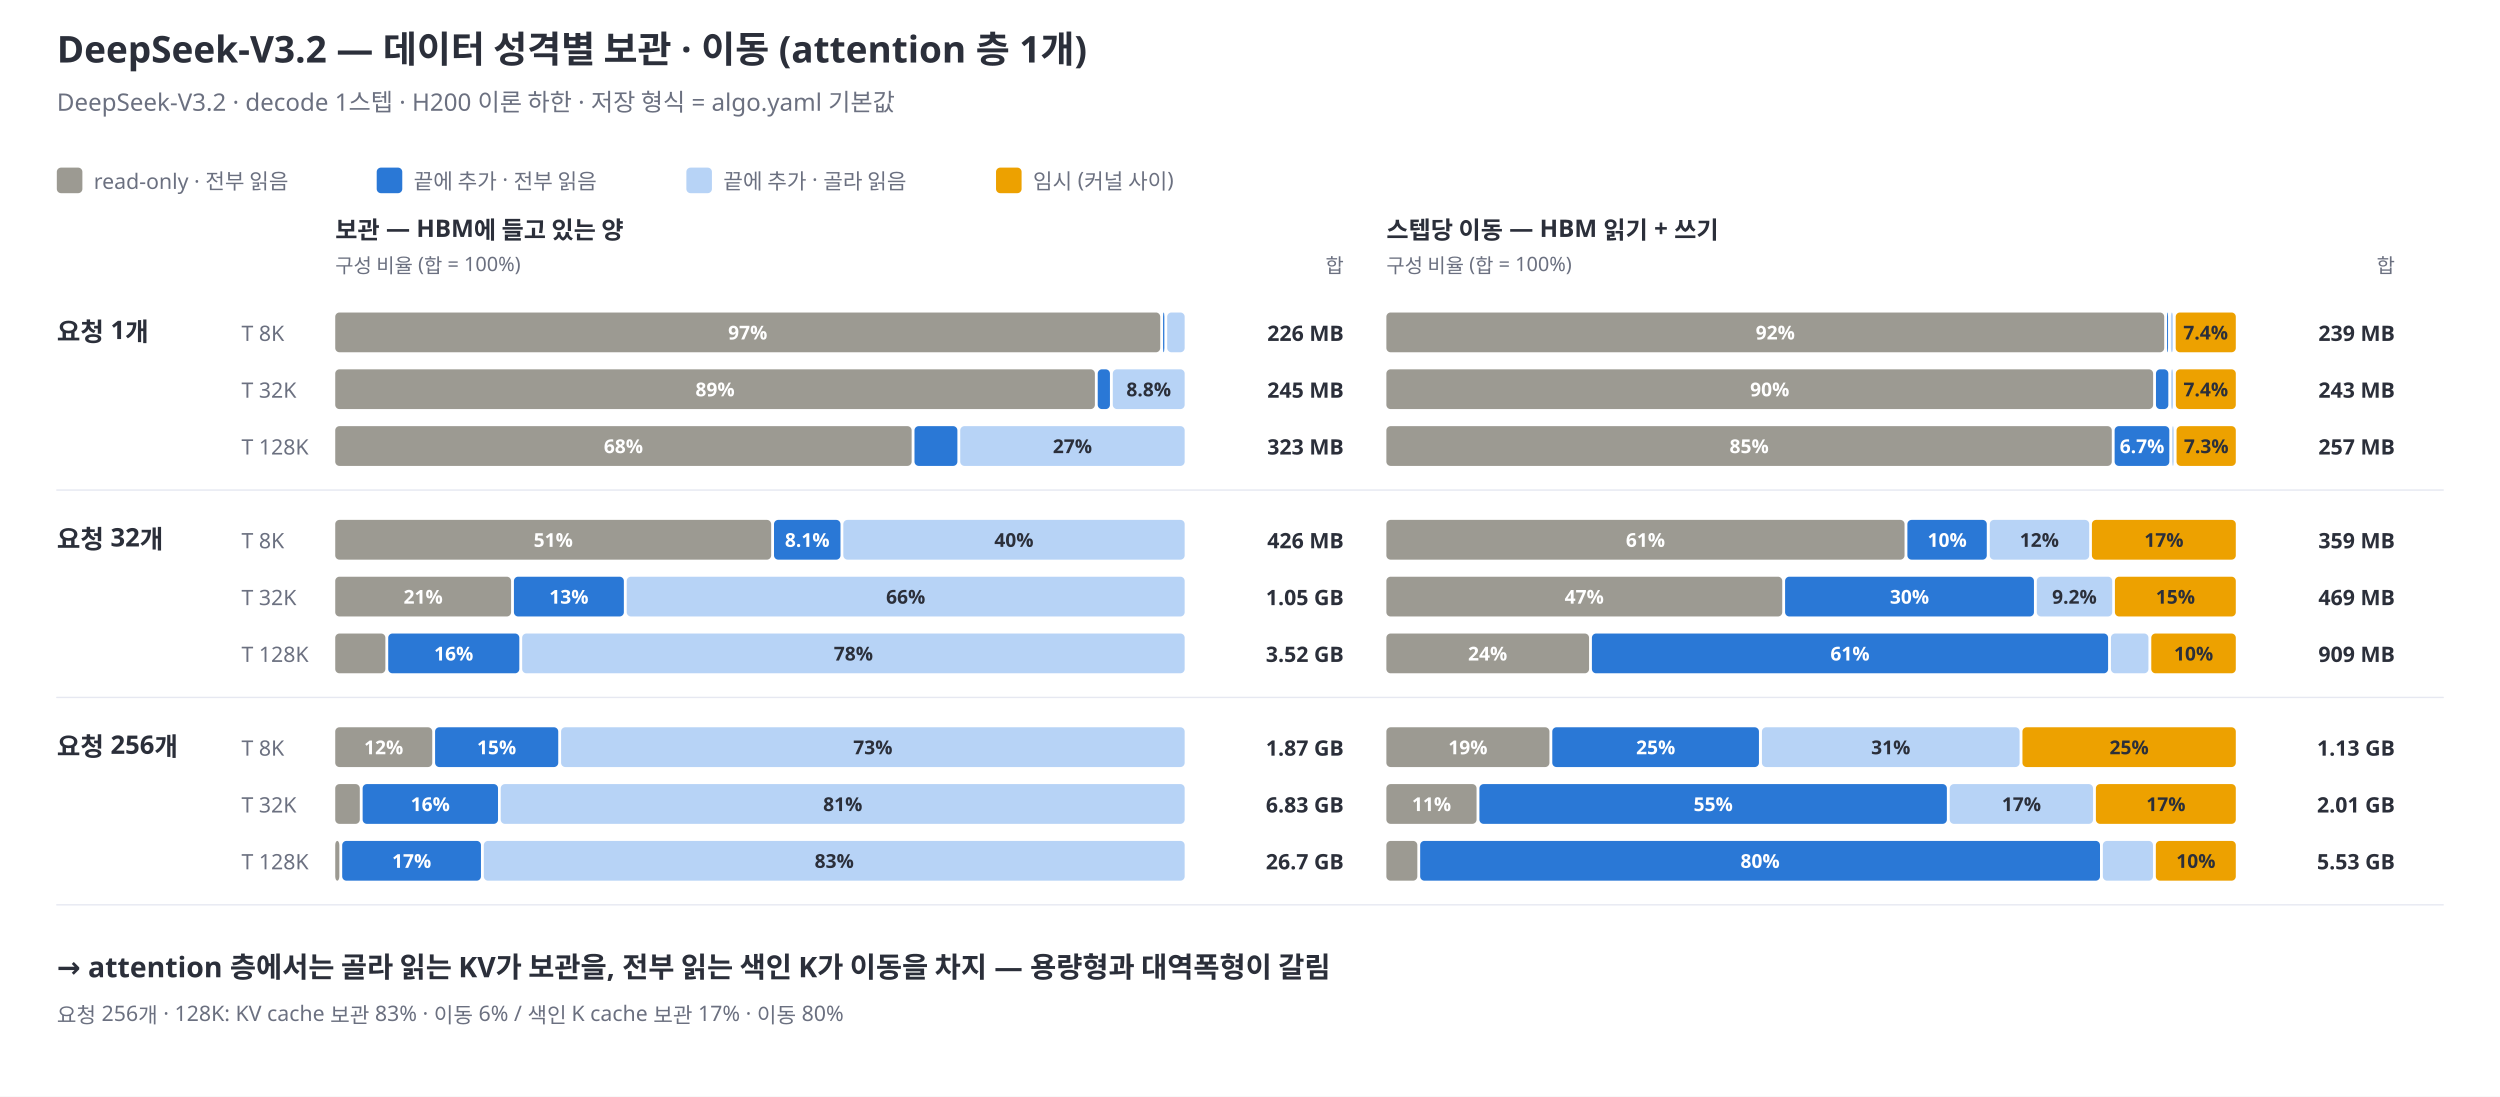
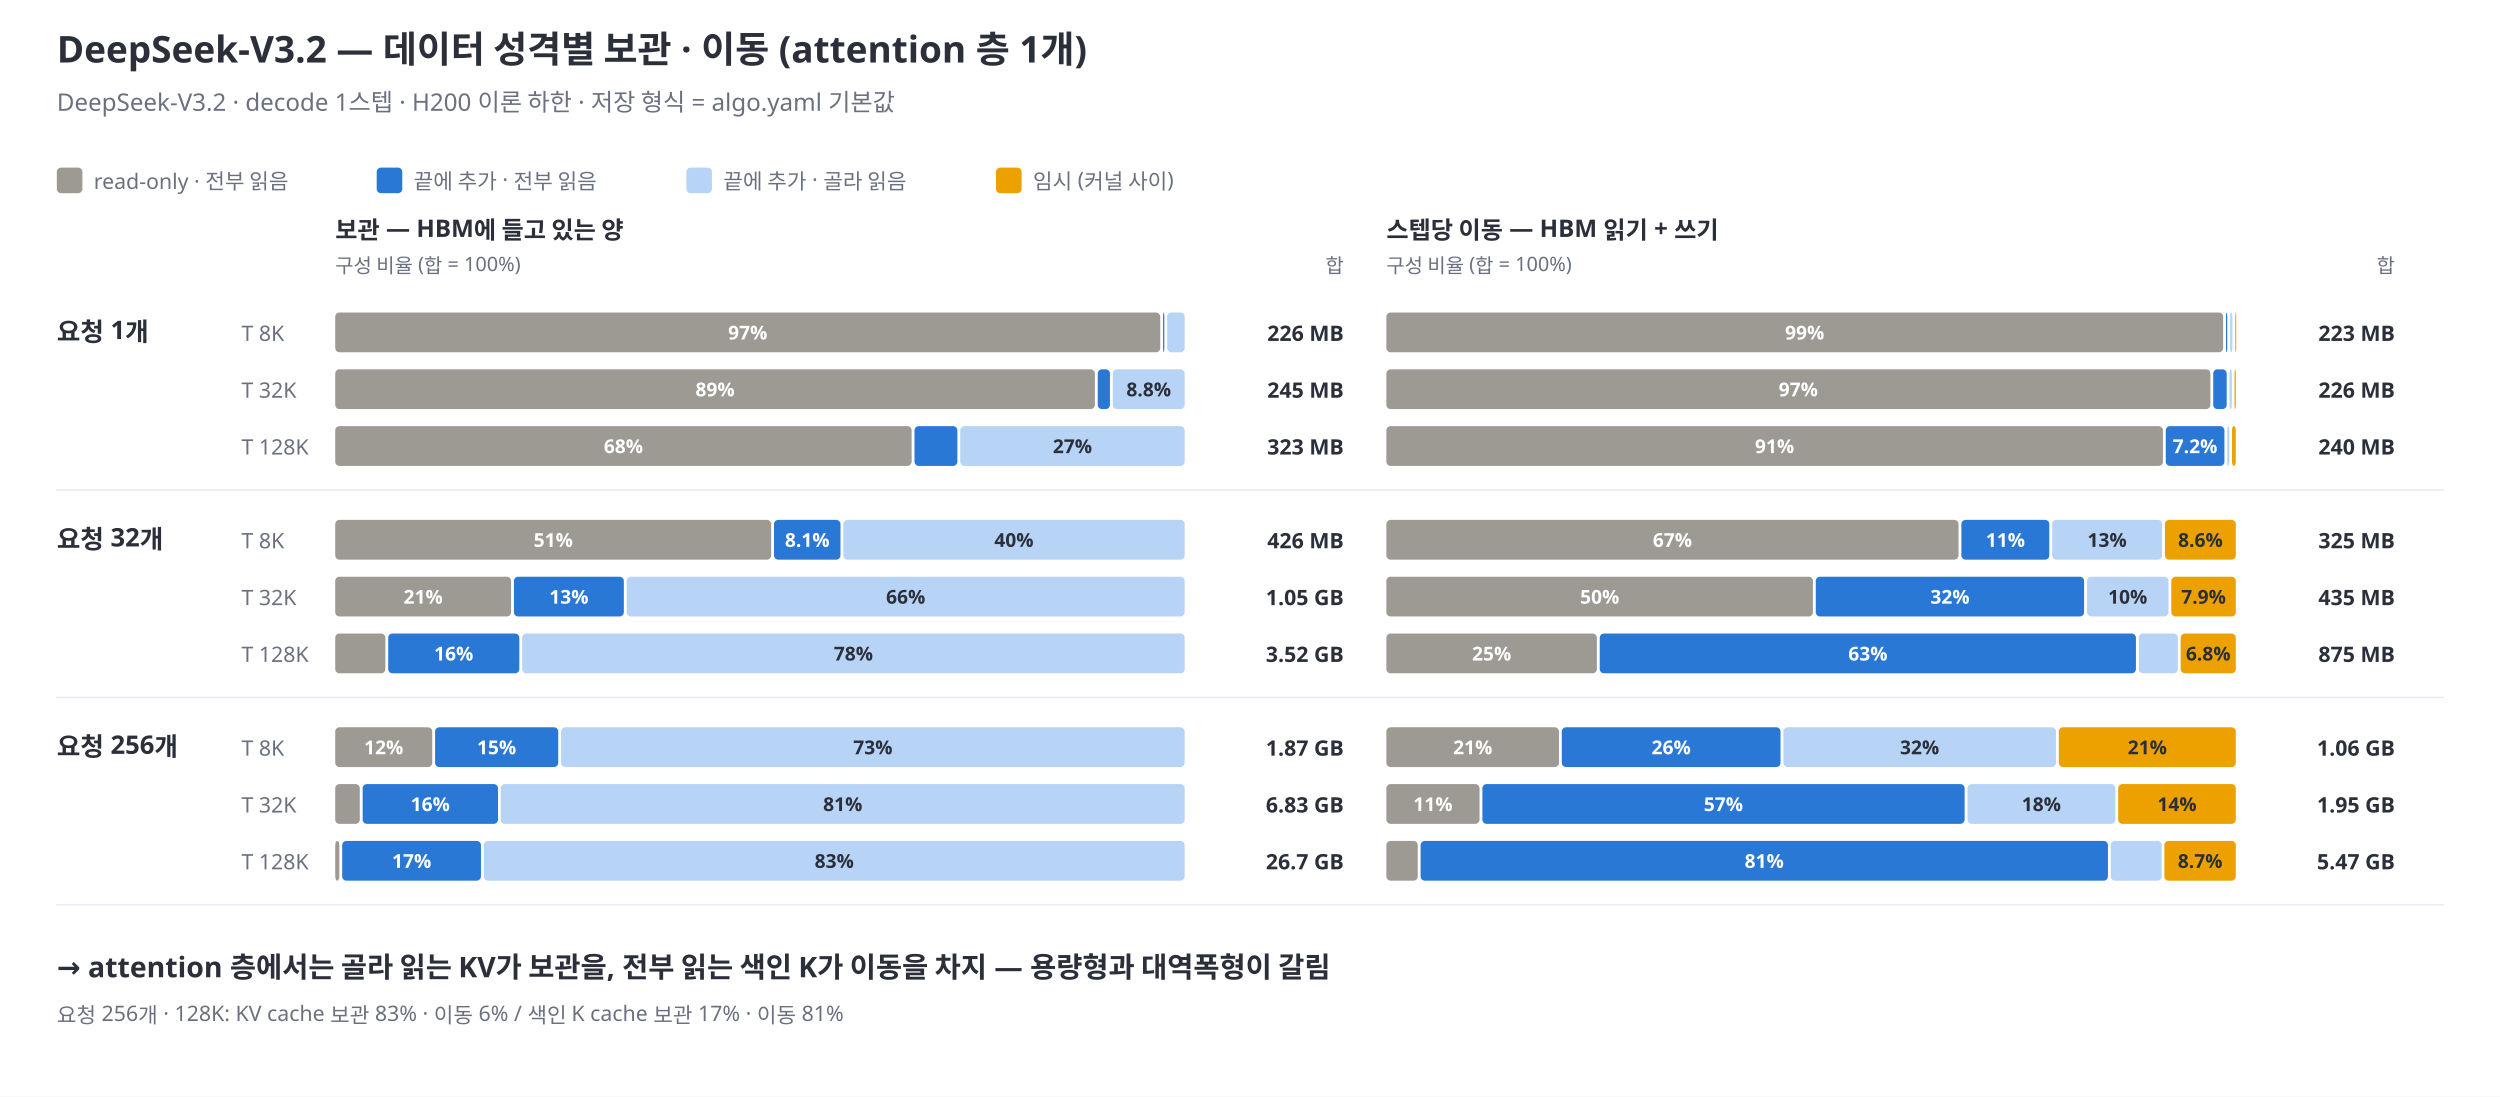
<svg xmlns="http://www.w3.org/2000/svg" viewBox="0 0 1760 772" width="1760" height="772">
  <rect width="100%" height="100%" fill="#ffffff" />
  <text x="40.0" y="44.0" font-family="'Noto Sans KR','Malgun Gothic',sans-serif" font-size="26" text-anchor="start" font-weight="700" fill="#2b2f3a">DeepSeek-V3.2 — 데이터 성격별 보관 · 이동 (attention 층 1개)</text>
  <text x="40.0" y="78.0" font-family="'Noto Sans KR','Malgun Gothic',sans-serif" font-size="17" text-anchor="start" font-weight="400" fill="#6b7080">DeepSeek-V3.2 · decode 1스텝 · H200 이론 하한 · 저장 형식 = algo.yaml 기본값</text>
  <rect x="40.0" y="118.0" width="18.0" height="18.0" rx="3" fill="#9c9a92" stroke="none" stroke-width="1" />
  <text x="66.0" y="133.0" font-family="'Noto Sans KR','Malgun Gothic',sans-serif" font-size="15" text-anchor="start" font-weight="400" fill="#6b7080">read-only · 전부 읽음</text>
  <rect x="265.2" y="118.0" width="18.0" height="18.0" rx="3" fill="#2a78d6" stroke="none" stroke-width="1" />
  <text x="291.2" y="133.0" font-family="'Noto Sans KR','Malgun Gothic',sans-serif" font-size="15" text-anchor="start" font-weight="400" fill="#6b7080">끝에 추가 · 전부 읽음</text>
  <rect x="483.2" y="118.0" width="18.0" height="18.0" rx="3" fill="#b7d3f6" stroke="none" stroke-width="1" />
  <text x="509.2" y="133.0" font-family="'Noto Sans KR','Malgun Gothic',sans-serif" font-size="15" text-anchor="start" font-weight="400" fill="#6b7080">끝에 추가 · 골라 읽음</text>
  <rect x="701.2" y="118.0" width="18.0" height="18.0" rx="3" fill="#eda100" stroke="none" stroke-width="1" />
  <text x="727.2" y="133.0" font-family="'Noto Sans KR','Malgun Gothic',sans-serif" font-size="15" text-anchor="start" font-weight="400" fill="#6b7080">임시 (커널 사이)</text>
  <text x="236.0" y="168.0" font-family="'Noto Sans KR','Malgun Gothic',sans-serif" font-size="17" text-anchor="start" font-weight="700" fill="#2b2f3a">보관 — HBM에 들고 있는 양</text>
  <text x="236.0" y="192.0" font-family="'Noto Sans KR','Malgun Gothic',sans-serif" font-size="14" text-anchor="start" font-weight="400" fill="#6b7080">구성 비율 (합 = 100%)</text>
  <text x="976.0" y="168.0" font-family="'Noto Sans KR','Malgun Gothic',sans-serif" font-size="17" text-anchor="start" font-weight="700" fill="#2b2f3a">스텝당 이동 — HBM 읽기 + 쓰기</text>
  <text x="976.0" y="192.0" font-family="'Noto Sans KR','Malgun Gothic',sans-serif" font-size="14" text-anchor="start" font-weight="400" fill="#6b7080">구성 비율 (합 = 100%)</text>
  <text x="946.0" y="192.0" font-family="'Noto Sans KR','Malgun Gothic',sans-serif" font-size="14" text-anchor="end" font-weight="400" fill="#6b7080">합</text>
  <text x="1686.0" y="192.0" font-family="'Noto Sans KR','Malgun Gothic',sans-serif" font-size="14" text-anchor="end" font-weight="400" fill="#6b7080">합</text>
  <text x="40.0" y="240.0" font-family="'Noto Sans KR','Malgun Gothic',sans-serif" font-size="18" text-anchor="start" font-weight="700" fill="#2b2f3a">요청 1개</text>
  <rect x="236.0" y="220.0" width="580.8" height="28.0" rx="3" fill="#9c9a92" stroke="none" stroke-width="1" />
  <text x="526.4" y="239.0" font-family="'Noto Sans KR','Malgun Gothic',sans-serif" font-size="13.5" text-anchor="middle" font-weight="700" fill="#ffffff">97%</text>
  <rect x="818.8" y="220.0" width="0.9" height="28.0" rx="3" fill="#2a78d6" stroke="none" stroke-width="1" />
  <rect x="821.7" y="220.0" width="12.3" height="28.0" rx="3" fill="#b7d3f6" stroke="none" stroke-width="1" />
  <text x="946.0" y="240.0" font-family="'Noto Sans KR','Malgun Gothic',sans-serif" font-size="15" text-anchor="end" font-weight="700" fill="#2b2f3a">226 MB</text>
-   <rect x="976.0" y="220.0" width="547.6" height="28.0" rx="3" fill="#9c9a92" stroke="none" stroke-width="1" />
-   <text x="1249.8" y="239.0" font-family="'Noto Sans KR','Malgun Gothic',sans-serif" font-size="13.5" text-anchor="middle" font-weight="700" fill="#ffffff">92%</text>
-   <rect x="1525.6" y="220.0" width="0.7" height="28.0" rx="3" fill="#2a78d6" stroke="none" stroke-width="1" />
-   <rect x="1528.3" y="220.0" width="1.4" height="28.0" rx="3" fill="#b7d3f6" stroke="none" stroke-width="1" />
-   <rect x="1531.7" y="220.0" width="42.3" height="28.0" rx="3" fill="#eda100" stroke="none" stroke-width="1" />
-   <text x="1552.8" y="239.0" font-family="'Noto Sans KR','Malgun Gothic',sans-serif" font-size="13.5" text-anchor="middle" font-weight="700" fill="#2b2f3a">7.4%</text>
-   <text x="1686.0" y="240.0" font-family="'Noto Sans KR','Malgun Gothic',sans-serif" font-size="15" text-anchor="end" font-weight="700" fill="#2b2f3a">239 MB</text>
+   <rect x="976.0" y="220.0" width="589.1" height="28.0" rx="3" fill="#9c9a92" stroke="none" stroke-width="1" />
+   <text x="1270.5" y="239.0" font-family="'Noto Sans KR','Malgun Gothic',sans-serif" font-size="13.5" text-anchor="middle" font-weight="700" fill="#ffffff">99%</text>
+   <rect x="1567.1" y="220.0" width="0.9" height="28.0" rx="3" fill="#2a78d6" stroke="none" stroke-width="1" />
+   <rect x="1570.0" y="220.0" width="1.6" height="28.0" rx="3" fill="#b7d3f6" stroke="none" stroke-width="1" />
+   <rect x="1573.6" y="220.0" width="0.7" height="28.0" rx="3" fill="#eda100" stroke="none" stroke-width="1" />
+   <text x="1686.0" y="240.0" font-family="'Noto Sans KR','Malgun Gothic',sans-serif" font-size="15" text-anchor="end" font-weight="700" fill="#2b2f3a">223 MB</text>
  <text x="170.0" y="240.0" font-family="'Noto Sans KR','Malgun Gothic',sans-serif" font-size="15" text-anchor="start" font-weight="400" fill="#6b7080">T 8K</text>
  <rect x="236.0" y="260.0" width="534.8" height="28.0" rx="3" fill="#9c9a92" stroke="none" stroke-width="1" />
  <text x="503.4" y="279.0" font-family="'Noto Sans KR','Malgun Gothic',sans-serif" font-size="13.5" text-anchor="middle" font-weight="700" fill="#ffffff">89%</text>
  <rect x="772.8" y="260.0" width="8.6" height="28.0" rx="3" fill="#2a78d6" stroke="none" stroke-width="1" />
  <rect x="783.4" y="260.0" width="50.6" height="28.0" rx="3" fill="#b7d3f6" stroke="none" stroke-width="1" />
  <text x="808.7" y="279.0" font-family="'Noto Sans KR','Malgun Gothic',sans-serif" font-size="13.5" text-anchor="middle" font-weight="700" fill="#2b2f3a">8.8%</text>
  <text x="946.0" y="280.0" font-family="'Noto Sans KR','Malgun Gothic',sans-serif" font-size="15" text-anchor="end" font-weight="700" fill="#2b2f3a">245 MB</text>
-   <rect x="976.0" y="260.0" width="539.8" height="28.0" rx="3" fill="#9c9a92" stroke="none" stroke-width="1" />
-   <text x="1245.9" y="279.0" font-family="'Noto Sans KR','Malgun Gothic',sans-serif" font-size="13.5" text-anchor="middle" font-weight="700" fill="#ffffff">90%</text>
-   <rect x="1517.8" y="260.0" width="8.7" height="28.0" rx="3" fill="#2a78d6" stroke="none" stroke-width="1" />
-   <rect x="1528.5" y="260.0" width="1.3" height="28.0" rx="3" fill="#b7d3f6" stroke="none" stroke-width="1" />
-   <rect x="1531.8" y="260.0" width="42.2" height="28.0" rx="3" fill="#eda100" stroke="none" stroke-width="1" />
-   <text x="1552.9" y="279.0" font-family="'Noto Sans KR','Malgun Gothic',sans-serif" font-size="13.5" text-anchor="middle" font-weight="700" fill="#2b2f3a">7.4%</text>
-   <text x="1686.0" y="280.0" font-family="'Noto Sans KR','Malgun Gothic',sans-serif" font-size="15" text-anchor="end" font-weight="700" fill="#2b2f3a">243 MB</text>
+   <rect x="976.0" y="260.0" width="580.1" height="28.0" rx="3" fill="#9c9a92" stroke="none" stroke-width="1" />
+   <text x="1266.0" y="279.0" font-family="'Noto Sans KR','Malgun Gothic',sans-serif" font-size="13.5" text-anchor="middle" font-weight="700" fill="#ffffff">97%</text>
+   <rect x="1558.1" y="260.0" width="9.5" height="28.0" rx="3" fill="#2a78d6" stroke="none" stroke-width="1" />
+   <rect x="1569.6" y="260.0" width="1.6" height="28.0" rx="3" fill="#b7d3f6" stroke="none" stroke-width="1" />
+   <rect x="1573.1" y="260.0" width="0.9" height="28.0" rx="3" fill="#eda100" stroke="none" stroke-width="1" />
+   <text x="1686.0" y="280.0" font-family="'Noto Sans KR','Malgun Gothic',sans-serif" font-size="15" text-anchor="end" font-weight="700" fill="#2b2f3a">226 MB</text>
  <text x="170.0" y="280.0" font-family="'Noto Sans KR','Malgun Gothic',sans-serif" font-size="15" text-anchor="start" font-weight="400" fill="#6b7080">T 32K</text>
  <rect x="236.0" y="300.0" width="405.8" height="28.0" rx="3" fill="#9c9a92" stroke="none" stroke-width="1" />
  <text x="438.9" y="319.0" font-family="'Noto Sans KR','Malgun Gothic',sans-serif" font-size="13.5" text-anchor="middle" font-weight="700" fill="#ffffff">68%</text>
  <rect x="643.8" y="300.0" width="30.2" height="28.0" rx="3" fill="#2a78d6" stroke="none" stroke-width="1" />
  <rect x="676.0" y="300.0" width="158.0" height="28.0" rx="3" fill="#b7d3f6" stroke="none" stroke-width="1" />
  <text x="755.0" y="319.0" font-family="'Noto Sans KR','Malgun Gothic',sans-serif" font-size="13.5" text-anchor="middle" font-weight="700" fill="#2b2f3a">27%</text>
  <text x="946.0" y="320.0" font-family="'Noto Sans KR','Malgun Gothic',sans-serif" font-size="15" text-anchor="end" font-weight="700" fill="#2b2f3a">323 MB</text>
-   <rect x="976.0" y="300.0" width="510.7" height="28.0" rx="3" fill="#9c9a92" stroke="none" stroke-width="1" />
-   <text x="1231.4" y="319.0" font-family="'Noto Sans KR','Malgun Gothic',sans-serif" font-size="13.5" text-anchor="middle" font-weight="700" fill="#ffffff">85%</text>
-   <rect x="1488.7" y="300.0" width="38.5" height="28.0" rx="3" fill="#2a78d6" stroke="none" stroke-width="1" />
-   <text x="1508.0" y="319.0" font-family="'Noto Sans KR','Malgun Gothic',sans-serif" font-size="13.5" text-anchor="middle" font-weight="700" fill="#ffffff">6.7%</text>
-   <rect x="1529.2" y="300.0" width="1.1" height="28.0" rx="3" fill="#b7d3f6" stroke="none" stroke-width="1" />
-   <rect x="1532.3" y="300.0" width="41.7" height="28.0" rx="3" fill="#eda100" stroke="none" stroke-width="1" />
-   <text x="1553.2" y="319.0" font-family="'Noto Sans KR','Malgun Gothic',sans-serif" font-size="13.5" text-anchor="middle" font-weight="700" fill="#2b2f3a">7.3%</text>
-   <text x="1686.0" y="320.0" font-family="'Noto Sans KR','Malgun Gothic',sans-serif" font-size="15" text-anchor="end" font-weight="700" fill="#2b2f3a">257 MB</text>
+   <rect x="976.0" y="300.0" width="546.7" height="28.0" rx="3" fill="#9c9a92" stroke="none" stroke-width="1" />
+   <text x="1249.3" y="319.0" font-family="'Noto Sans KR','Malgun Gothic',sans-serif" font-size="13.5" text-anchor="middle" font-weight="700" fill="#ffffff">91%</text>
+   <rect x="1524.7" y="300.0" width="41.3" height="28.0" rx="3" fill="#2a78d6" stroke="none" stroke-width="1" />
+   <text x="1545.3" y="319.0" font-family="'Noto Sans KR','Malgun Gothic',sans-serif" font-size="13.5" text-anchor="middle" font-weight="700" fill="#ffffff">7.2%</text>
+   <rect x="1568.0" y="300.0" width="1.4" height="28.0" rx="3" fill="#b7d3f6" stroke="none" stroke-width="1" />
+   <rect x="1571.3" y="300.0" width="2.7" height="28.0" rx="3" fill="#eda100" stroke="none" stroke-width="1" />
+   <text x="1686.0" y="320.0" font-family="'Noto Sans KR','Malgun Gothic',sans-serif" font-size="15" text-anchor="end" font-weight="700" fill="#2b2f3a">240 MB</text>
  <text x="170.0" y="320.0" font-family="'Noto Sans KR','Malgun Gothic',sans-serif" font-size="15" text-anchor="start" font-weight="400" fill="#6b7080">T 128K</text>
  <line x1="40.0" y1="345.0" x2="1720.0" y2="345.0" stroke="#e6e8f1" stroke-width="1" stroke-linecap="round" />
  <text x="40.0" y="386.0" font-family="'Noto Sans KR','Malgun Gothic',sans-serif" font-size="18" text-anchor="start" font-weight="700" fill="#2b2f3a">요청 32개</text>
  <rect x="236.0" y="366.0" width="306.9" height="28.0" rx="3" fill="#9c9a92" stroke="none" stroke-width="1" />
  <text x="389.5" y="385.0" font-family="'Noto Sans KR','Malgun Gothic',sans-serif" font-size="13.5" text-anchor="middle" font-weight="700" fill="#ffffff">51%</text>
  <rect x="544.9" y="366.0" width="46.8" height="28.0" rx="3" fill="#2a78d6" stroke="none" stroke-width="1" />
  <text x="568.3" y="385.0" font-family="'Noto Sans KR','Malgun Gothic',sans-serif" font-size="13.5" text-anchor="middle" font-weight="700" fill="#ffffff">8.1%</text>
  <rect x="593.7" y="366.0" width="240.3" height="28.0" rx="3" fill="#b7d3f6" stroke="none" stroke-width="1" />
  <text x="713.8" y="385.0" font-family="'Noto Sans KR','Malgun Gothic',sans-serif" font-size="13.5" text-anchor="middle" font-weight="700" fill="#2b2f3a">40%</text>
  <text x="946.0" y="386.0" font-family="'Noto Sans KR','Malgun Gothic',sans-serif" font-size="15" text-anchor="end" font-weight="700" fill="#2b2f3a">426 MB</text>
-   <rect x="976.0" y="366.0" width="364.8" height="28.0" rx="3" fill="#9c9a92" stroke="none" stroke-width="1" />
-   <text x="1158.4" y="385.0" font-family="'Noto Sans KR','Malgun Gothic',sans-serif" font-size="13.5" text-anchor="middle" font-weight="700" fill="#ffffff">61%</text>
-   <rect x="1342.8" y="366.0" width="55.9" height="28.0" rx="3" fill="#2a78d6" stroke="none" stroke-width="1" />
-   <text x="1370.8" y="385.0" font-family="'Noto Sans KR','Malgun Gothic',sans-serif" font-size="13.5" text-anchor="middle" font-weight="700" fill="#ffffff">10%</text>
-   <rect x="1400.8" y="366.0" width="70.0" height="28.0" rx="3" fill="#b7d3f6" stroke="none" stroke-width="1" />
-   <text x="1435.7" y="385.0" font-family="'Noto Sans KR','Malgun Gothic',sans-serif" font-size="13.5" text-anchor="middle" font-weight="700" fill="#2b2f3a">12%</text>
-   <rect x="1472.7" y="366.0" width="101.3" height="28.0" rx="3" fill="#eda100" stroke="none" stroke-width="1" />
-   <text x="1523.4" y="385.0" font-family="'Noto Sans KR','Malgun Gothic',sans-serif" font-size="13.5" text-anchor="middle" font-weight="700" fill="#2b2f3a">17%</text>
-   <text x="1686.0" y="386.0" font-family="'Noto Sans KR','Malgun Gothic',sans-serif" font-size="15" text-anchor="end" font-weight="700" fill="#2b2f3a">359 MB</text>
+   <rect x="976.0" y="366.0" width="402.8" height="28.0" rx="3" fill="#9c9a92" stroke="none" stroke-width="1" />
+   <text x="1177.4" y="385.0" font-family="'Noto Sans KR','Malgun Gothic',sans-serif" font-size="13.5" text-anchor="middle" font-weight="700" fill="#ffffff">67%</text>
+   <rect x="1380.8" y="366.0" width="61.9" height="28.0" rx="3" fill="#2a78d6" stroke="none" stroke-width="1" />
+   <text x="1411.8" y="385.0" font-family="'Noto Sans KR','Malgun Gothic',sans-serif" font-size="13.5" text-anchor="middle" font-weight="700" fill="#ffffff">11%</text>
+   <rect x="1444.7" y="366.0" width="77.4" height="28.0" rx="3" fill="#b7d3f6" stroke="none" stroke-width="1" />
+   <text x="1483.4" y="385.0" font-family="'Noto Sans KR','Malgun Gothic',sans-serif" font-size="13.5" text-anchor="middle" font-weight="700" fill="#2b2f3a">13%</text>
+   <rect x="1524.1" y="366.0" width="49.9" height="28.0" rx="3" fill="#eda100" stroke="none" stroke-width="1" />
+   <text x="1549.1" y="385.0" font-family="'Noto Sans KR','Malgun Gothic',sans-serif" font-size="13.5" text-anchor="middle" font-weight="700" fill="#2b2f3a">8.6%</text>
+   <text x="1686.0" y="386.0" font-family="'Noto Sans KR','Malgun Gothic',sans-serif" font-size="15" text-anchor="end" font-weight="700" fill="#2b2f3a">325 MB</text>
  <text x="170.0" y="386.0" font-family="'Noto Sans KR','Malgun Gothic',sans-serif" font-size="15" text-anchor="start" font-weight="400" fill="#6b7080">T 8K</text>
  <rect x="236.0" y="406.0" width="123.8" height="28.0" rx="3" fill="#9c9a92" stroke="none" stroke-width="1" />
  <text x="297.9" y="425.0" font-family="'Noto Sans KR','Malgun Gothic',sans-serif" font-size="13.5" text-anchor="middle" font-weight="700" fill="#ffffff">21%</text>
  <rect x="361.8" y="406.0" width="77.4" height="28.0" rx="3" fill="#2a78d6" stroke="none" stroke-width="1" />
  <text x="400.5" y="425.0" font-family="'Noto Sans KR','Malgun Gothic',sans-serif" font-size="13.5" text-anchor="middle" font-weight="700" fill="#ffffff">13%</text>
  <rect x="441.2" y="406.0" width="392.8" height="28.0" rx="3" fill="#b7d3f6" stroke="none" stroke-width="1" />
  <text x="637.6" y="425.0" font-family="'Noto Sans KR','Malgun Gothic',sans-serif" font-size="13.5" text-anchor="middle" font-weight="700" fill="#2b2f3a">66%</text>
  <text x="946.0" y="426.0" font-family="'Noto Sans KR','Malgun Gothic',sans-serif" font-size="15" text-anchor="end" font-weight="700" fill="#2b2f3a">1.05 GB</text>
-   <rect x="976.0" y="406.0" width="278.7" height="28.0" rx="3" fill="#9c9a92" stroke="none" stroke-width="1" />
-   <text x="1115.3" y="425.0" font-family="'Noto Sans KR','Malgun Gothic',sans-serif" font-size="13.5" text-anchor="middle" font-weight="700" fill="#ffffff">47%</text>
-   <rect x="1256.7" y="406.0" width="175.2" height="28.0" rx="3" fill="#2a78d6" stroke="none" stroke-width="1" />
-   <text x="1344.3" y="425.0" font-family="'Noto Sans KR','Malgun Gothic',sans-serif" font-size="13.5" text-anchor="middle" font-weight="700" fill="#ffffff">30%</text>
-   <rect x="1433.9" y="406.0" width="53.1" height="28.0" rx="3" fill="#b7d3f6" stroke="none" stroke-width="1" />
-   <text x="1460.4" y="425.0" font-family="'Noto Sans KR','Malgun Gothic',sans-serif" font-size="13.5" text-anchor="middle" font-weight="700" fill="#2b2f3a">9.2%</text>
-   <rect x="1488.9" y="406.0" width="85.1" height="28.0" rx="3" fill="#eda100" stroke="none" stroke-width="1" />
-   <text x="1531.5" y="425.0" font-family="'Noto Sans KR','Malgun Gothic',sans-serif" font-size="13.5" text-anchor="middle" font-weight="700" fill="#2b2f3a">15%</text>
-   <text x="1686.0" y="426.0" font-family="'Noto Sans KR','Malgun Gothic',sans-serif" font-size="15" text-anchor="end" font-weight="700" fill="#2b2f3a">469 MB</text>
+   <rect x="976.0" y="406.0" width="300.3" height="28.0" rx="3" fill="#9c9a92" stroke="none" stroke-width="1" />
+   <text x="1126.2" y="425.0" font-family="'Noto Sans KR','Malgun Gothic',sans-serif" font-size="13.5" text-anchor="middle" font-weight="700" fill="#ffffff">50%</text>
+   <rect x="1278.3" y="406.0" width="188.9" height="28.0" rx="3" fill="#2a78d6" stroke="none" stroke-width="1" />
+   <text x="1372.8" y="425.0" font-family="'Noto Sans KR','Malgun Gothic',sans-serif" font-size="13.5" text-anchor="middle" font-weight="700" fill="#ffffff">32%</text>
+   <rect x="1469.3" y="406.0" width="57.3" height="28.0" rx="3" fill="#b7d3f6" stroke="none" stroke-width="1" />
+   <text x="1497.9" y="425.0" font-family="'Noto Sans KR','Malgun Gothic',sans-serif" font-size="13.5" text-anchor="middle" font-weight="700" fill="#2b2f3a">10%</text>
+   <rect x="1528.6" y="406.0" width="45.4" height="28.0" rx="3" fill="#eda100" stroke="none" stroke-width="1" />
+   <text x="1551.3" y="425.0" font-family="'Noto Sans KR','Malgun Gothic',sans-serif" font-size="13.5" text-anchor="middle" font-weight="700" fill="#2b2f3a">7.9%</text>
+   <text x="1686.0" y="426.0" font-family="'Noto Sans KR','Malgun Gothic',sans-serif" font-size="15" text-anchor="end" font-weight="700" fill="#2b2f3a">435 MB</text>
  <text x="170.0" y="426.0" font-family="'Noto Sans KR','Malgun Gothic',sans-serif" font-size="15" text-anchor="start" font-weight="400" fill="#6b7080">T 32K</text>
  <rect x="236.0" y="446.0" width="35.3" height="28.0" rx="3" fill="#9c9a92" stroke="none" stroke-width="1" />
  <rect x="273.3" y="446.0" width="92.3" height="28.0" rx="3" fill="#2a78d6" stroke="none" stroke-width="1" />
  <text x="319.4" y="465.0" font-family="'Noto Sans KR','Malgun Gothic',sans-serif" font-size="13.5" text-anchor="middle" font-weight="700" fill="#ffffff">16%</text>
  <rect x="367.6" y="446.0" width="466.4" height="28.0" rx="3" fill="#b7d3f6" stroke="none" stroke-width="1" />
  <text x="600.8" y="465.0" font-family="'Noto Sans KR','Malgun Gothic',sans-serif" font-size="13.5" text-anchor="middle" font-weight="700" fill="#2b2f3a">78%</text>
  <text x="946.0" y="466.0" font-family="'Noto Sans KR','Malgun Gothic',sans-serif" font-size="15" text-anchor="end" font-weight="700" fill="#2b2f3a">3.52 GB</text>
-   <rect x="976.0" y="446.0" width="142.7" height="28.0" rx="3" fill="#9c9a92" stroke="none" stroke-width="1" />
-   <text x="1047.3" y="465.0" font-family="'Noto Sans KR','Malgun Gothic',sans-serif" font-size="13.5" text-anchor="middle" font-weight="700" fill="#ffffff">24%</text>
-   <rect x="1120.7" y="446.0" width="363.4" height="28.0" rx="3" fill="#2a78d6" stroke="none" stroke-width="1" />
-   <text x="1302.4" y="465.0" font-family="'Noto Sans KR','Malgun Gothic',sans-serif" font-size="13.5" text-anchor="middle" font-weight="700" fill="#ffffff">61%</text>
-   <rect x="1486.1" y="446.0" width="26.4" height="28.0" rx="3" fill="#b7d3f6" stroke="none" stroke-width="1" />
-   <rect x="1514.5" y="446.0" width="59.5" height="28.0" rx="3" fill="#eda100" stroke="none" stroke-width="1" />
-   <text x="1544.3" y="465.0" font-family="'Noto Sans KR','Malgun Gothic',sans-serif" font-size="13.5" text-anchor="middle" font-weight="700" fill="#2b2f3a">10%</text>
-   <text x="1686.0" y="466.0" font-family="'Noto Sans KR','Malgun Gothic',sans-serif" font-size="15" text-anchor="end" font-weight="700" fill="#2b2f3a">909 MB</text>
+   <rect x="976.0" y="446.0" width="148.2" height="28.0" rx="3" fill="#9c9a92" stroke="none" stroke-width="1" />
+   <text x="1050.1" y="465.0" font-family="'Noto Sans KR','Malgun Gothic',sans-serif" font-size="13.5" text-anchor="middle" font-weight="700" fill="#ffffff">25%</text>
+   <rect x="1126.2" y="446.0" width="377.5" height="28.0" rx="3" fill="#2a78d6" stroke="none" stroke-width="1" />
+   <text x="1315.0" y="465.0" font-family="'Noto Sans KR','Malgun Gothic',sans-serif" font-size="13.5" text-anchor="middle" font-weight="700" fill="#ffffff">63%</text>
+   <rect x="1505.7" y="446.0" width="27.5" height="28.0" rx="3" fill="#b7d3f6" stroke="none" stroke-width="1" />
+   <rect x="1535.2" y="446.0" width="38.8" height="28.0" rx="3" fill="#eda100" stroke="none" stroke-width="1" />
+   <text x="1554.6" y="465.0" font-family="'Noto Sans KR','Malgun Gothic',sans-serif" font-size="13.5" text-anchor="middle" font-weight="700" fill="#2b2f3a">6.8%</text>
+   <text x="1686.0" y="466.0" font-family="'Noto Sans KR','Malgun Gothic',sans-serif" font-size="15" text-anchor="end" font-weight="700" fill="#2b2f3a">875 MB</text>
  <text x="170.0" y="466.0" font-family="'Noto Sans KR','Malgun Gothic',sans-serif" font-size="15" text-anchor="start" font-weight="400" fill="#6b7080">T 128K</text>
  <line x1="40.0" y1="491.0" x2="1720.0" y2="491.0" stroke="#e6e8f1" stroke-width="1" stroke-linecap="round" />
  <text x="40.0" y="532.0" font-family="'Noto Sans KR','Malgun Gothic',sans-serif" font-size="18" text-anchor="start" font-weight="700" fill="#2b2f3a">요청 256개</text>
  <rect x="236.0" y="512.0" width="68.3" height="28.0" rx="3" fill="#9c9a92" stroke="none" stroke-width="1" />
  <text x="270.1" y="531.0" font-family="'Noto Sans KR','Malgun Gothic',sans-serif" font-size="13.5" text-anchor="middle" font-weight="700" fill="#ffffff">12%</text>
  <rect x="306.3" y="512.0" width="86.7" height="28.0" rx="3" fill="#2a78d6" stroke="none" stroke-width="1" />
  <text x="349.6" y="531.0" font-family="'Noto Sans KR','Malgun Gothic',sans-serif" font-size="13.5" text-anchor="middle" font-weight="700" fill="#ffffff">15%</text>
  <rect x="395.0" y="512.0" width="439.0" height="28.0" rx="3" fill="#b7d3f6" stroke="none" stroke-width="1" />
  <text x="614.5" y="531.0" font-family="'Noto Sans KR','Malgun Gothic',sans-serif" font-size="13.5" text-anchor="middle" font-weight="700" fill="#2b2f3a">73%</text>
  <text x="946.0" y="532.0" font-family="'Noto Sans KR','Malgun Gothic',sans-serif" font-size="15" text-anchor="end" font-weight="700" fill="#2b2f3a">1.87 GB</text>
-   <rect x="976.0" y="512.0" width="114.8" height="28.0" rx="3" fill="#9c9a92" stroke="none" stroke-width="1" />
-   <text x="1033.4" y="531.0" font-family="'Noto Sans KR','Malgun Gothic',sans-serif" font-size="13.5" text-anchor="middle" font-weight="700" fill="#ffffff">19%</text>
-   <rect x="1092.8" y="512.0" width="145.5" height="28.0" rx="3" fill="#2a78d6" stroke="none" stroke-width="1" />
-   <text x="1165.6" y="531.0" font-family="'Noto Sans KR','Malgun Gothic',sans-serif" font-size="13.5" text-anchor="middle" font-weight="700" fill="#ffffff">25%</text>
-   <rect x="1240.4" y="512.0" width="181.4" height="28.0" rx="3" fill="#b7d3f6" stroke="none" stroke-width="1" />
-   <text x="1331.1" y="531.0" font-family="'Noto Sans KR','Malgun Gothic',sans-serif" font-size="13.5" text-anchor="middle" font-weight="700" fill="#2b2f3a">31%</text>
-   <rect x="1423.8" y="512.0" width="150.2" height="28.0" rx="3" fill="#eda100" stroke="none" stroke-width="1" />
-   <text x="1498.9" y="531.0" font-family="'Noto Sans KR','Malgun Gothic',sans-serif" font-size="13.5" text-anchor="middle" font-weight="700" fill="#2b2f3a">25%</text>
-   <text x="1686.0" y="532.0" font-family="'Noto Sans KR','Malgun Gothic',sans-serif" font-size="15" text-anchor="end" font-weight="700" fill="#2b2f3a">1.13 GB</text>
+   <rect x="976.0" y="512.0" width="121.5" height="28.0" rx="3" fill="#9c9a92" stroke="none" stroke-width="1" />
+   <text x="1036.8" y="531.0" font-family="'Noto Sans KR','Malgun Gothic',sans-serif" font-size="13.5" text-anchor="middle" font-weight="700" fill="#ffffff">21%</text>
+   <rect x="1099.5" y="512.0" width="154.0" height="28.0" rx="3" fill="#2a78d6" stroke="none" stroke-width="1" />
+   <text x="1176.5" y="531.0" font-family="'Noto Sans KR','Malgun Gothic',sans-serif" font-size="13.5" text-anchor="middle" font-weight="700" fill="#ffffff">26%</text>
+   <rect x="1255.5" y="512.0" width="191.9" height="28.0" rx="3" fill="#b7d3f6" stroke="none" stroke-width="1" />
+   <text x="1351.4" y="531.0" font-family="'Noto Sans KR','Malgun Gothic',sans-serif" font-size="13.5" text-anchor="middle" font-weight="700" fill="#2b2f3a">32%</text>
+   <rect x="1449.4" y="512.0" width="124.6" height="28.0" rx="3" fill="#eda100" stroke="none" stroke-width="1" />
+   <text x="1511.7" y="531.0" font-family="'Noto Sans KR','Malgun Gothic',sans-serif" font-size="13.5" text-anchor="middle" font-weight="700" fill="#2b2f3a">21%</text>
+   <text x="1686.0" y="532.0" font-family="'Noto Sans KR','Malgun Gothic',sans-serif" font-size="15" text-anchor="end" font-weight="700" fill="#2b2f3a">1.06 GB</text>
  <text x="170.0" y="532.0" font-family="'Noto Sans KR','Malgun Gothic',sans-serif" font-size="15" text-anchor="start" font-weight="400" fill="#6b7080">T 8K</text>
  <rect x="236.0" y="552.0" width="17.3" height="28.0" rx="3" fill="#9c9a92" stroke="none" stroke-width="1" />
  <rect x="255.3" y="552.0" width="95.3" height="28.0" rx="3" fill="#2a78d6" stroke="none" stroke-width="1" />
  <text x="302.9" y="571.0" font-family="'Noto Sans KR','Malgun Gothic',sans-serif" font-size="13.5" text-anchor="middle" font-weight="700" fill="#ffffff">16%</text>
  <rect x="352.5" y="552.0" width="481.5" height="28.0" rx="3" fill="#b7d3f6" stroke="none" stroke-width="1" />
  <text x="593.3" y="571.0" font-family="'Noto Sans KR','Malgun Gothic',sans-serif" font-size="13.5" text-anchor="middle" font-weight="700" fill="#2b2f3a">81%</text>
  <text x="946.0" y="572.0" font-family="'Noto Sans KR','Malgun Gothic',sans-serif" font-size="15" text-anchor="end" font-weight="700" fill="#2b2f3a">6.83 GB</text>
-   <rect x="976.0" y="552.0" width="63.5" height="28.0" rx="3" fill="#9c9a92" stroke="none" stroke-width="1" />
-   <text x="1007.8" y="571.0" font-family="'Noto Sans KR','Malgun Gothic',sans-serif" font-size="13.5" text-anchor="middle" font-weight="700" fill="#ffffff">11%</text>
-   <rect x="1041.5" y="552.0" width="329.1" height="28.0" rx="3" fill="#2a78d6" stroke="none" stroke-width="1" />
-   <text x="1206.1" y="571.0" font-family="'Noto Sans KR','Malgun Gothic',sans-serif" font-size="13.5" text-anchor="middle" font-weight="700" fill="#ffffff">55%</text>
-   <rect x="1372.6" y="552.0" width="100.9" height="28.0" rx="3" fill="#b7d3f6" stroke="none" stroke-width="1" />
-   <text x="1423.1" y="571.0" font-family="'Noto Sans KR','Malgun Gothic',sans-serif" font-size="13.5" text-anchor="middle" font-weight="700" fill="#2b2f3a">17%</text>
-   <rect x="1475.5" y="552.0" width="98.5" height="28.0" rx="3" fill="#eda100" stroke="none" stroke-width="1" />
-   <text x="1524.8" y="571.0" font-family="'Noto Sans KR','Malgun Gothic',sans-serif" font-size="13.5" text-anchor="middle" font-weight="700" fill="#2b2f3a">17%</text>
-   <text x="1686.0" y="572.0" font-family="'Noto Sans KR','Malgun Gothic',sans-serif" font-size="15" text-anchor="end" font-weight="700" fill="#2b2f3a">2.01 GB</text>
+   <rect x="976.0" y="552.0" width="65.6" height="28.0" rx="3" fill="#9c9a92" stroke="none" stroke-width="1" />
+   <text x="1008.8" y="571.0" font-family="'Noto Sans KR','Malgun Gothic',sans-serif" font-size="13.5" text-anchor="middle" font-weight="700" fill="#ffffff">11%</text>
+   <rect x="1043.6" y="552.0" width="339.5" height="28.0" rx="3" fill="#2a78d6" stroke="none" stroke-width="1" />
+   <text x="1213.3" y="571.0" font-family="'Noto Sans KR','Malgun Gothic',sans-serif" font-size="13.5" text-anchor="middle" font-weight="700" fill="#ffffff">57%</text>
+   <rect x="1385.1" y="552.0" width="104.1" height="28.0" rx="3" fill="#b7d3f6" stroke="none" stroke-width="1" />
+   <text x="1437.1" y="571.0" font-family="'Noto Sans KR','Malgun Gothic',sans-serif" font-size="13.5" text-anchor="middle" font-weight="700" fill="#2b2f3a">18%</text>
+   <rect x="1491.2" y="552.0" width="82.8" height="28.0" rx="3" fill="#eda100" stroke="none" stroke-width="1" />
+   <text x="1532.6" y="571.0" font-family="'Noto Sans KR','Malgun Gothic',sans-serif" font-size="13.5" text-anchor="middle" font-weight="700" fill="#2b2f3a">14%</text>
+   <text x="1686.0" y="572.0" font-family="'Noto Sans KR','Malgun Gothic',sans-serif" font-size="15" text-anchor="end" font-weight="700" fill="#2b2f3a">1.95 GB</text>
  <text x="170.0" y="572.0" font-family="'Noto Sans KR','Malgun Gothic',sans-serif" font-size="15" text-anchor="start" font-weight="400" fill="#6b7080">T 32K</text>
  <rect x="236.0" y="592.0" width="2.9" height="28.0" rx="3" fill="#9c9a92" stroke="none" stroke-width="1" />
  <rect x="240.9" y="592.0" width="97.7" height="28.0" rx="3" fill="#2a78d6" stroke="none" stroke-width="1" />
  <text x="289.8" y="611.0" font-family="'Noto Sans KR','Malgun Gothic',sans-serif" font-size="13.5" text-anchor="middle" font-weight="700" fill="#ffffff">17%</text>
  <rect x="340.6" y="592.0" width="493.4" height="28.0" rx="3" fill="#b7d3f6" stroke="none" stroke-width="1" />
  <text x="587.3" y="611.0" font-family="'Noto Sans KR','Malgun Gothic',sans-serif" font-size="13.5" text-anchor="middle" font-weight="700" fill="#2b2f3a">83%</text>
  <text x="946.0" y="612.0" font-family="'Noto Sans KR','Malgun Gothic',sans-serif" font-size="15" text-anchor="end" font-weight="700" fill="#2b2f3a">26.7 GB</text>
-   <rect x="976.0" y="592.0" width="21.8" height="28.0" rx="3" fill="#9c9a92" stroke="none" stroke-width="1" />
-   <rect x="999.8" y="592.0" width="478.6" height="28.0" rx="3" fill="#2a78d6" stroke="none" stroke-width="1" />
-   <text x="1239.1" y="611.0" font-family="'Noto Sans KR','Malgun Gothic',sans-serif" font-size="13.5" text-anchor="middle" font-weight="700" fill="#ffffff">80%</text>
-   <rect x="1480.4" y="592.0" width="35.3" height="28.0" rx="3" fill="#b7d3f6" stroke="none" stroke-width="1" />
-   <rect x="1517.7" y="592.0" width="56.3" height="28.0" rx="3" fill="#eda100" stroke="none" stroke-width="1" />
-   <text x="1545.9" y="611.0" font-family="'Noto Sans KR','Malgun Gothic',sans-serif" font-size="13.5" text-anchor="middle" font-weight="700" fill="#2b2f3a">10%</text>
-   <text x="1686.0" y="612.0" font-family="'Noto Sans KR','Malgun Gothic',sans-serif" font-size="15" text-anchor="end" font-weight="700" fill="#2b2f3a">5.53 GB</text>
+   <rect x="976.0" y="592.0" width="22.1" height="28.0" rx="3" fill="#9c9a92" stroke="none" stroke-width="1" />
+   <rect x="1000.1" y="592.0" width="483.9" height="28.0" rx="3" fill="#2a78d6" stroke="none" stroke-width="1" />
+   <text x="1242.0" y="611.0" font-family="'Noto Sans KR','Malgun Gothic',sans-serif" font-size="13.5" text-anchor="middle" font-weight="700" fill="#ffffff">81%</text>
+   <rect x="1486.0" y="592.0" width="35.8" height="28.0" rx="3" fill="#b7d3f6" stroke="none" stroke-width="1" />
+   <rect x="1523.7" y="592.0" width="50.3" height="28.0" rx="3" fill="#eda100" stroke="none" stroke-width="1" />
+   <text x="1548.9" y="611.0" font-family="'Noto Sans KR','Malgun Gothic',sans-serif" font-size="13.5" text-anchor="middle" font-weight="700" fill="#2b2f3a">8.7%</text>
+   <text x="1686.0" y="612.0" font-family="'Noto Sans KR','Malgun Gothic',sans-serif" font-size="15" text-anchor="end" font-weight="700" fill="#2b2f3a">5.47 GB</text>
  <text x="170.0" y="612.0" font-family="'Noto Sans KR','Malgun Gothic',sans-serif" font-size="15" text-anchor="start" font-weight="400" fill="#6b7080">T 128K</text>
  <line x1="40.0" y1="637.0" x2="1720.0" y2="637.0" stroke="#e6e8f1" stroke-width="1" stroke-linecap="round" />
  <text x="40.0" y="688.0" font-family="'Noto Sans KR','Malgun Gothic',sans-serif" font-size="20" text-anchor="start" font-weight="700" fill="#2b2f3a">→ attention 층에서는 골라 읽는 KV가 보관을, 전부 읽는 색인 K가 이동을 차지 — 용량형과 대역폭형이 갈림</text>
-   <text x="40.0" y="720.0" font-family="'Noto Sans KR','Malgun Gothic',sans-serif" font-size="15" text-anchor="start" font-weight="400" fill="#6b7080">요청 256개 · 128K: KV cache 보관 83% · 이동 6% / 색인 K cache 보관 17% · 이동 80%</text>
+   <text x="40.0" y="720.0" font-family="'Noto Sans KR','Malgun Gothic',sans-serif" font-size="15" text-anchor="start" font-weight="400" fill="#6b7080">요청 256개 · 128K: KV cache 보관 83% · 이동 6% / 색인 K cache 보관 17% · 이동 81%</text>
</svg>
